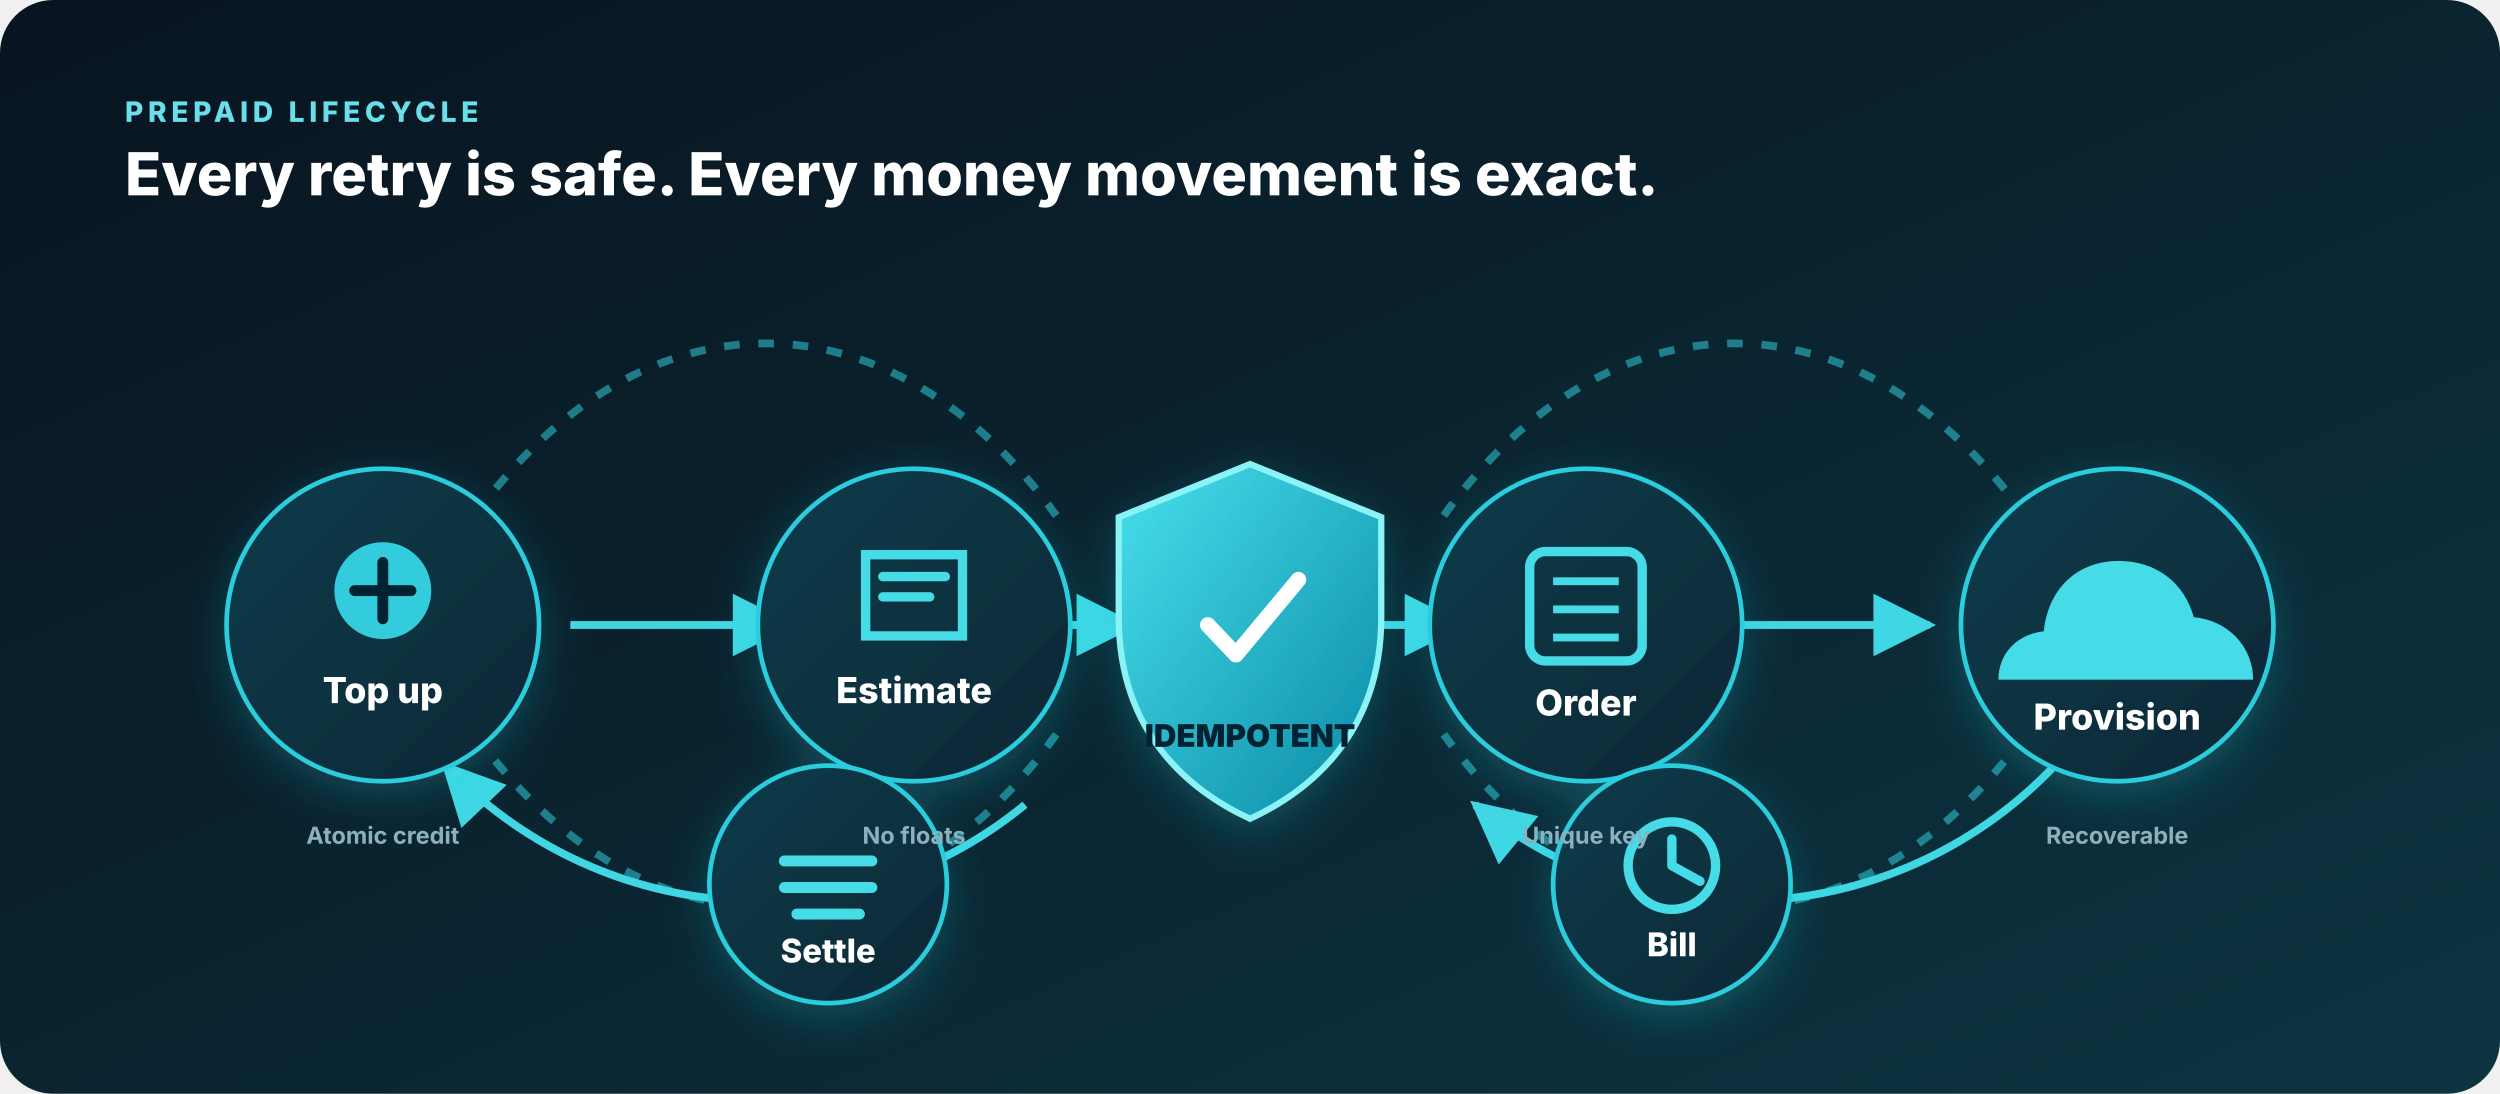
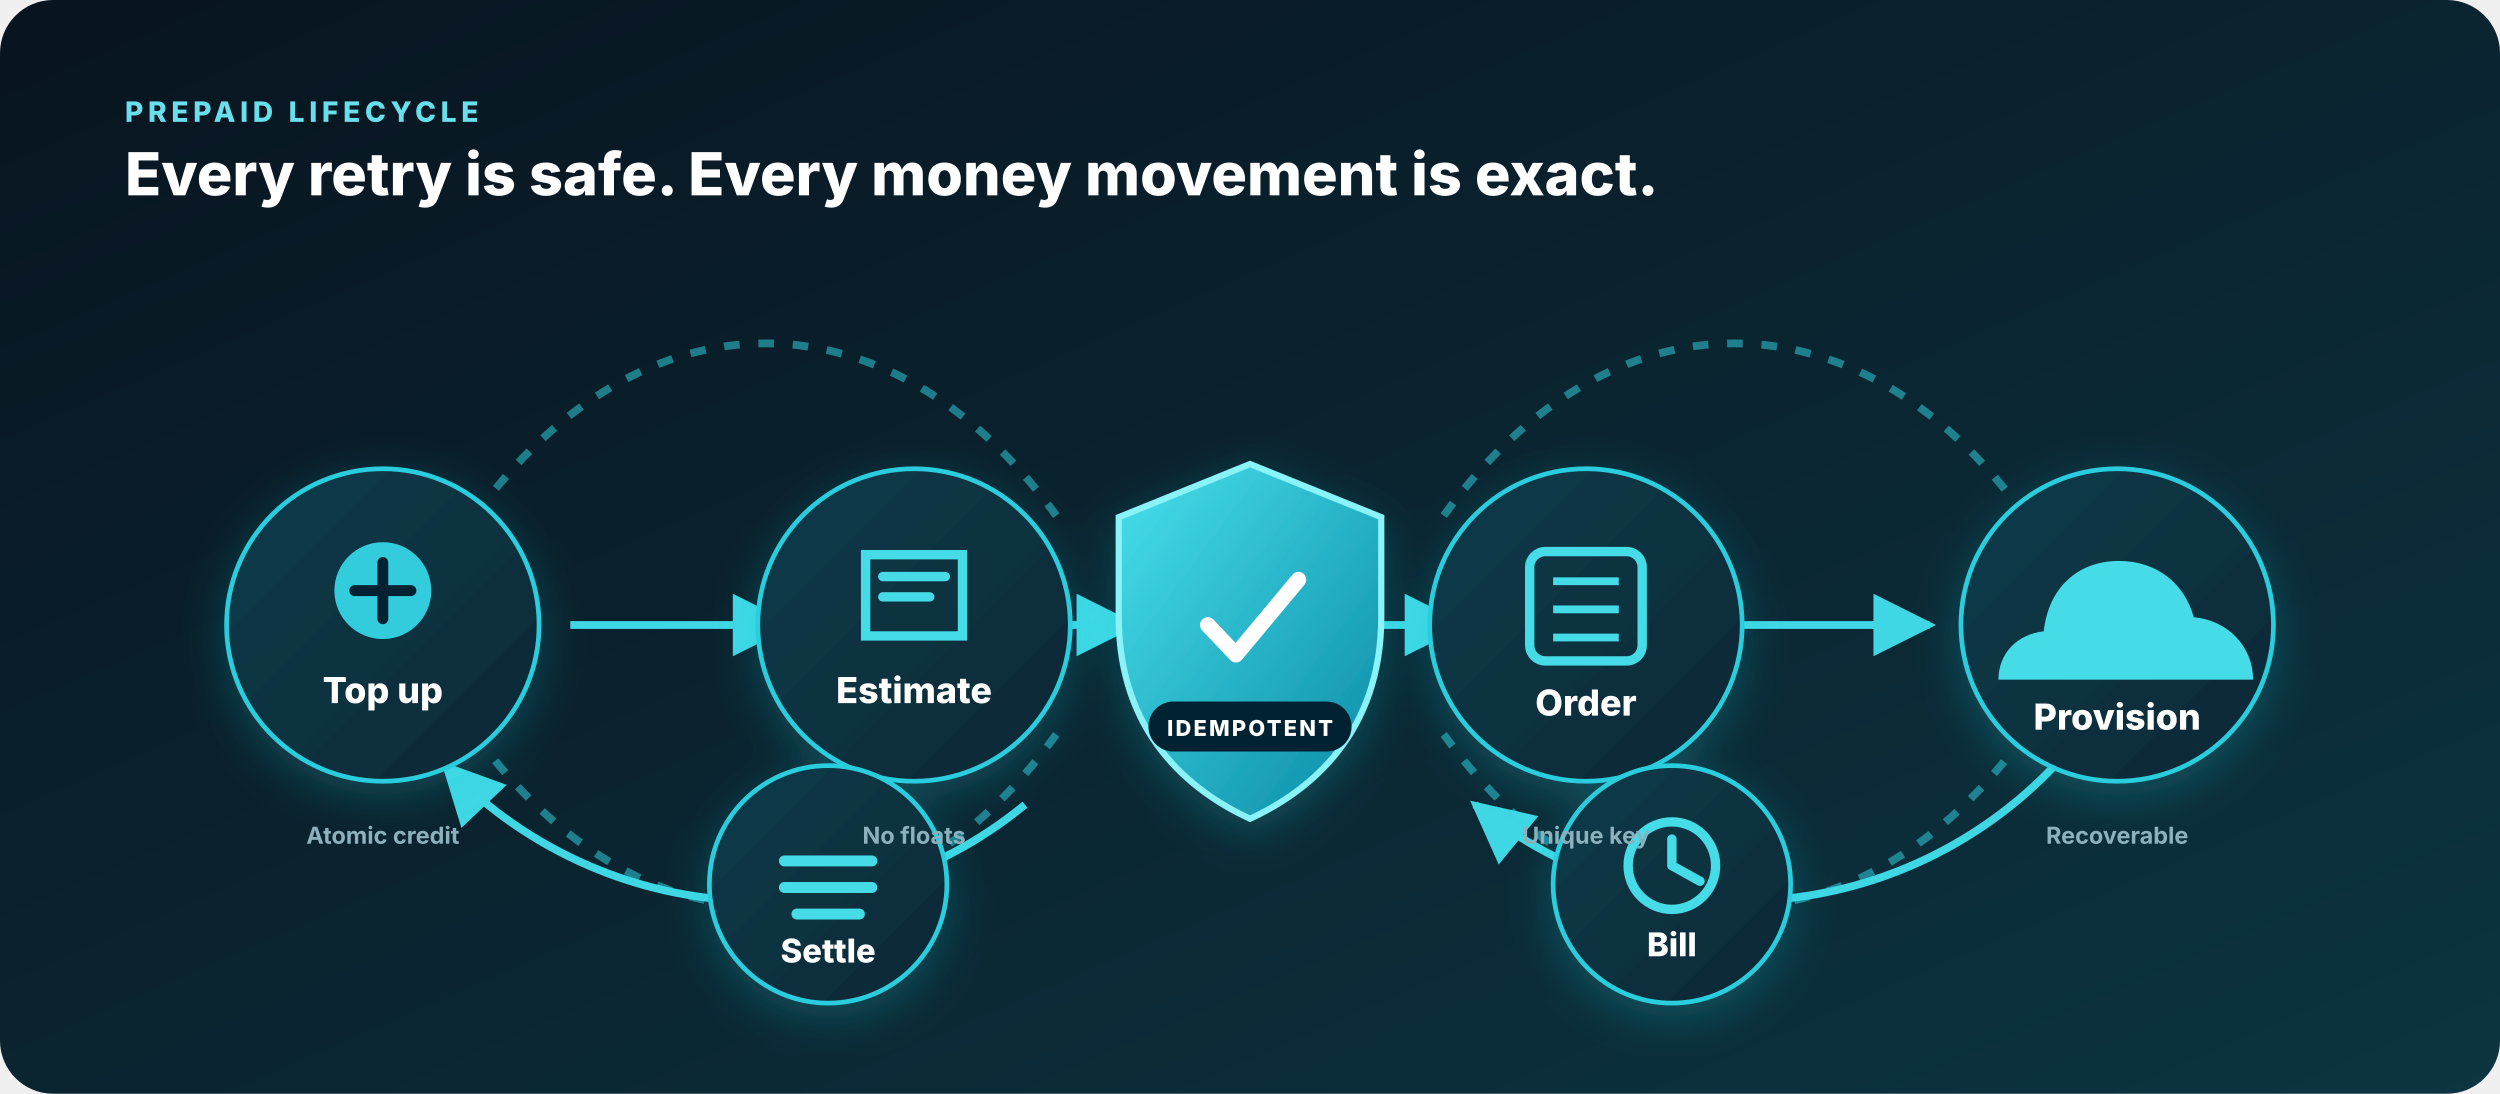
<svg xmlns="http://www.w3.org/2000/svg" viewBox="0 0 1600 700" role="img" aria-labelledby="title desc">
  <defs>
    <linearGradient id="bg" x1="0" y1="0" x2="1" y2="1">
      <stop stop-color="#08141f" />
      <stop offset="1" stop-color="#0c3441" />
    </linearGradient>
    <linearGradient id="node" x1="0" y1="0" x2="1" y2="1">
      <stop stop-color="#103c4b" />
      <stop offset="1" stop-color="#0c2735" />
    </linearGradient>
    <linearGradient id="shield" x1="0" y1="0" x2="1" y2="1">
      <stop stop-color="#48e0ec" />
      <stop offset="1" stop-color="#0a89a5" />
    </linearGradient>
    <filter id="glow">
      <feDropShadow dx="0" dy="8" stdDeviation="14" flood-color="#2bd2df" flood-opacity=".23" />
    </filter>
    <marker id="arrow" viewBox="0 0 10 10" refX="9" refY="5" markerWidth="8" markerHeight="8" orient="auto">
      <path d="M0 0l10 5-10 5z" fill="#40d7e4" />
    </marker>
  </defs>
  <rect width="1600" height="700" rx="34" fill="url(#bg)" />
  <text x="80" y="78" font-family="Inter,Segoe UI,sans-serif" font-size="18" font-weight="800" letter-spacing="3" fill="#69dfeb">PREPAID LIFECYCLE</text>
  <text x="80" y="125" font-family="Inter,Segoe UI,sans-serif" font-size="38" font-weight="800" fill="#fff">Every retry is safe. Every money movement is exact.</text>
  <path d="M304 330C410 183 570 183 676 330M924 330C1030 183 1190 183 1296 330M1296 470C1190 617 1030 617 924 470M676 470C570 617 410 617 304 470" fill="none" stroke="#2fcbd8" stroke-width="5" stroke-dasharray="10 12" opacity=".55" />
  <g stroke="#40d7e4" stroke-width="5" fill="none" marker-end="url(#arrow)">
    <path d="M365 400H505" />
    <path d="M665 400H725" />
    <path d="M875 400H935" />
    <path d="M1095 400H1235" />
    <path d="M1315 490C1220 590 1060 610 944 515" />
    <path d="M656 515C540 610 380 590 285 490" />
  </g>
  <g font-family="Inter,Segoe UI,sans-serif" text-anchor="middle" filter="url(#glow)">
    <g transform="translate(245 400)">
      <circle r="100" fill="url(#node)" stroke="#2ccddd" stroke-width="3" />
      <circle cy="-22" r="31" fill="#31ccdc" />
      <path d="M-18-22h36M0-40v36" stroke="#062430" stroke-width="7" stroke-linecap="round" />
      <text y="50" fill="#fff" font-size="23" font-weight="800">Top up</text>
    </g>
    <g transform="translate(585 400)">
      <circle r="100" fill="url(#node)" stroke="#2ccddd" stroke-width="3" />
      <path d="M-31-45h62v52h-62zM-20-31h40M-20-18h30" fill="none" stroke="#45dbe7" stroke-width="6" stroke-linecap="round" />
      <text y="50" fill="#fff" font-size="23" font-weight="800">Estimate</text>
    </g>
    <g transform="translate(800 400)">
      <path d="M0-103l84 34v64c0 74-45 111-84 129-39-18-84-55-84-129v-64z" fill="url(#shield)" stroke="#89f3f8" stroke-width="4" />
      <path d="M-27 0l18 19 40-48" fill="none" stroke="#fff" stroke-width="10" stroke-linecap="round" stroke-linejoin="round" />
-       <text y="78" fill="#062430" font-size="20" font-weight="900">IDEMPOTENT</text>
+       <rect x="-65" y="49" width="130" height="32" rx="16" fill="#062430" />
+       <text y="71" fill="#fff" font-size="14" font-weight="800" letter-spacing="1.4">IDEMPOTENT</text>
    </g>
    <g transform="translate(1015 400)">
      <circle r="100" fill="url(#node)" stroke="#2ccddd" stroke-width="3" />
      <rect x="-36" y="-47" width="72" height="70" rx="10" fill="none" stroke="#45dbe7" stroke-width="6" />
      <path d="M-21-28h42M-21-10h42M-21 8h42" stroke="#45dbe7" stroke-width="5" />
      <text y="58" fill="#fff" font-size="23" font-weight="800">Order</text>
    </g>
    <g transform="translate(1355 400)">
      <circle r="100" fill="url(#node)" stroke="#2ccddd" stroke-width="3" />
      <path d="M-47 4c3-28 22-45 48-45 24 0 42 14 48 36 22 2 38 19 38 40H-76c0-17 12-29 29-31z" fill="#45dbe7" />
      <text y="67" fill="#fff" font-size="23" font-weight="800">Provision</text>
    </g>
    <g transform="translate(1070 566)">
      <circle r="76" fill="url(#node)" stroke="#2ccddd" stroke-width="3" />
      <circle cy="-12" r="28" fill="none" stroke="#45dbe7" stroke-width="6" />
      <path d="M0-12V-29M0-12l18 10" stroke="#45dbe7" stroke-width="6" stroke-linecap="round" />
      <text y="46" fill="#fff" font-size="21" font-weight="800">Bill</text>
    </g>
    <g transform="translate(530 566)">
      <circle r="76" fill="url(#node)" stroke="#2ccddd" stroke-width="3" />
      <path d="M-28-15h56M-28 2h56M-20 19h40" stroke="#45dbe7" stroke-width="7" stroke-linecap="round" />
      <text y="50" fill="#fff" font-size="21" font-weight="800">Settle</text>
    </g>
  </g>
  <g font-family="Inter,Segoe UI,sans-serif" font-size="15" font-weight="700" fill="#8db0bd">
    <text x="245" y="540" text-anchor="middle">Atomic credit</text>
    <text x="585" y="540" text-anchor="middle">No floats</text>
    <text x="1015" y="540" text-anchor="middle">Unique key</text>
    <text x="1355" y="540" text-anchor="middle">Recoverable</text>
  </g>
</svg>
